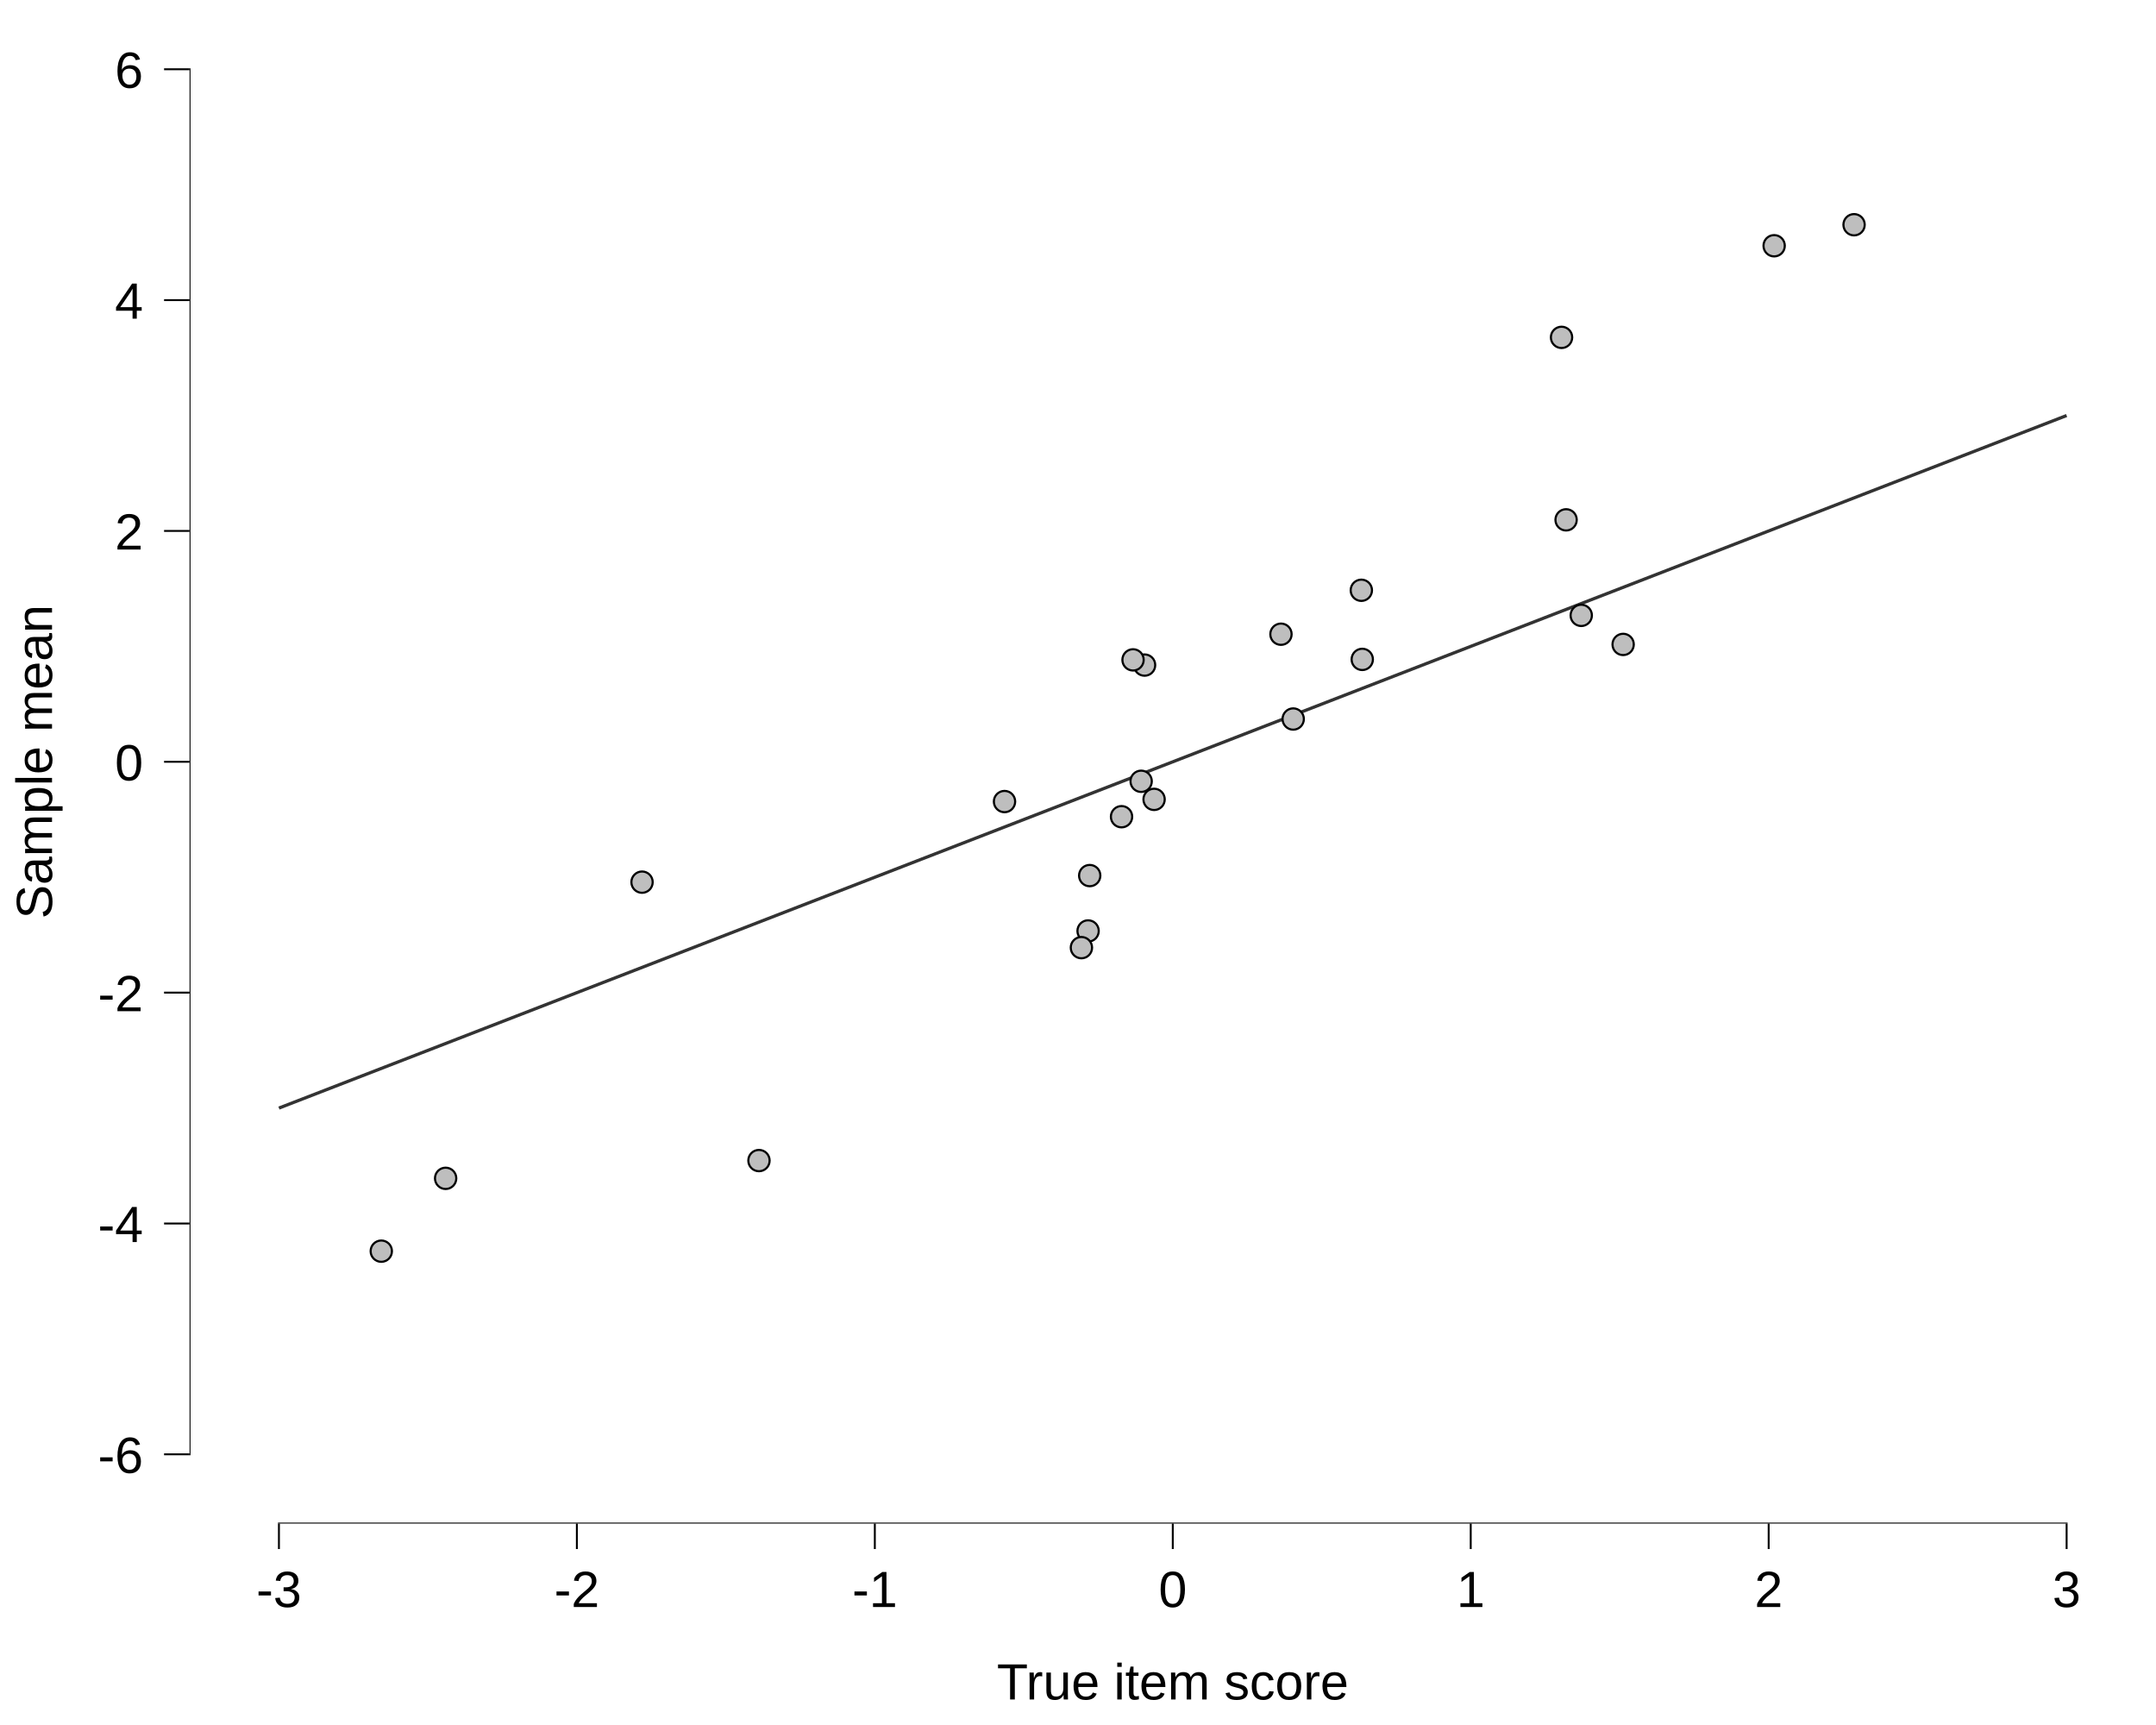
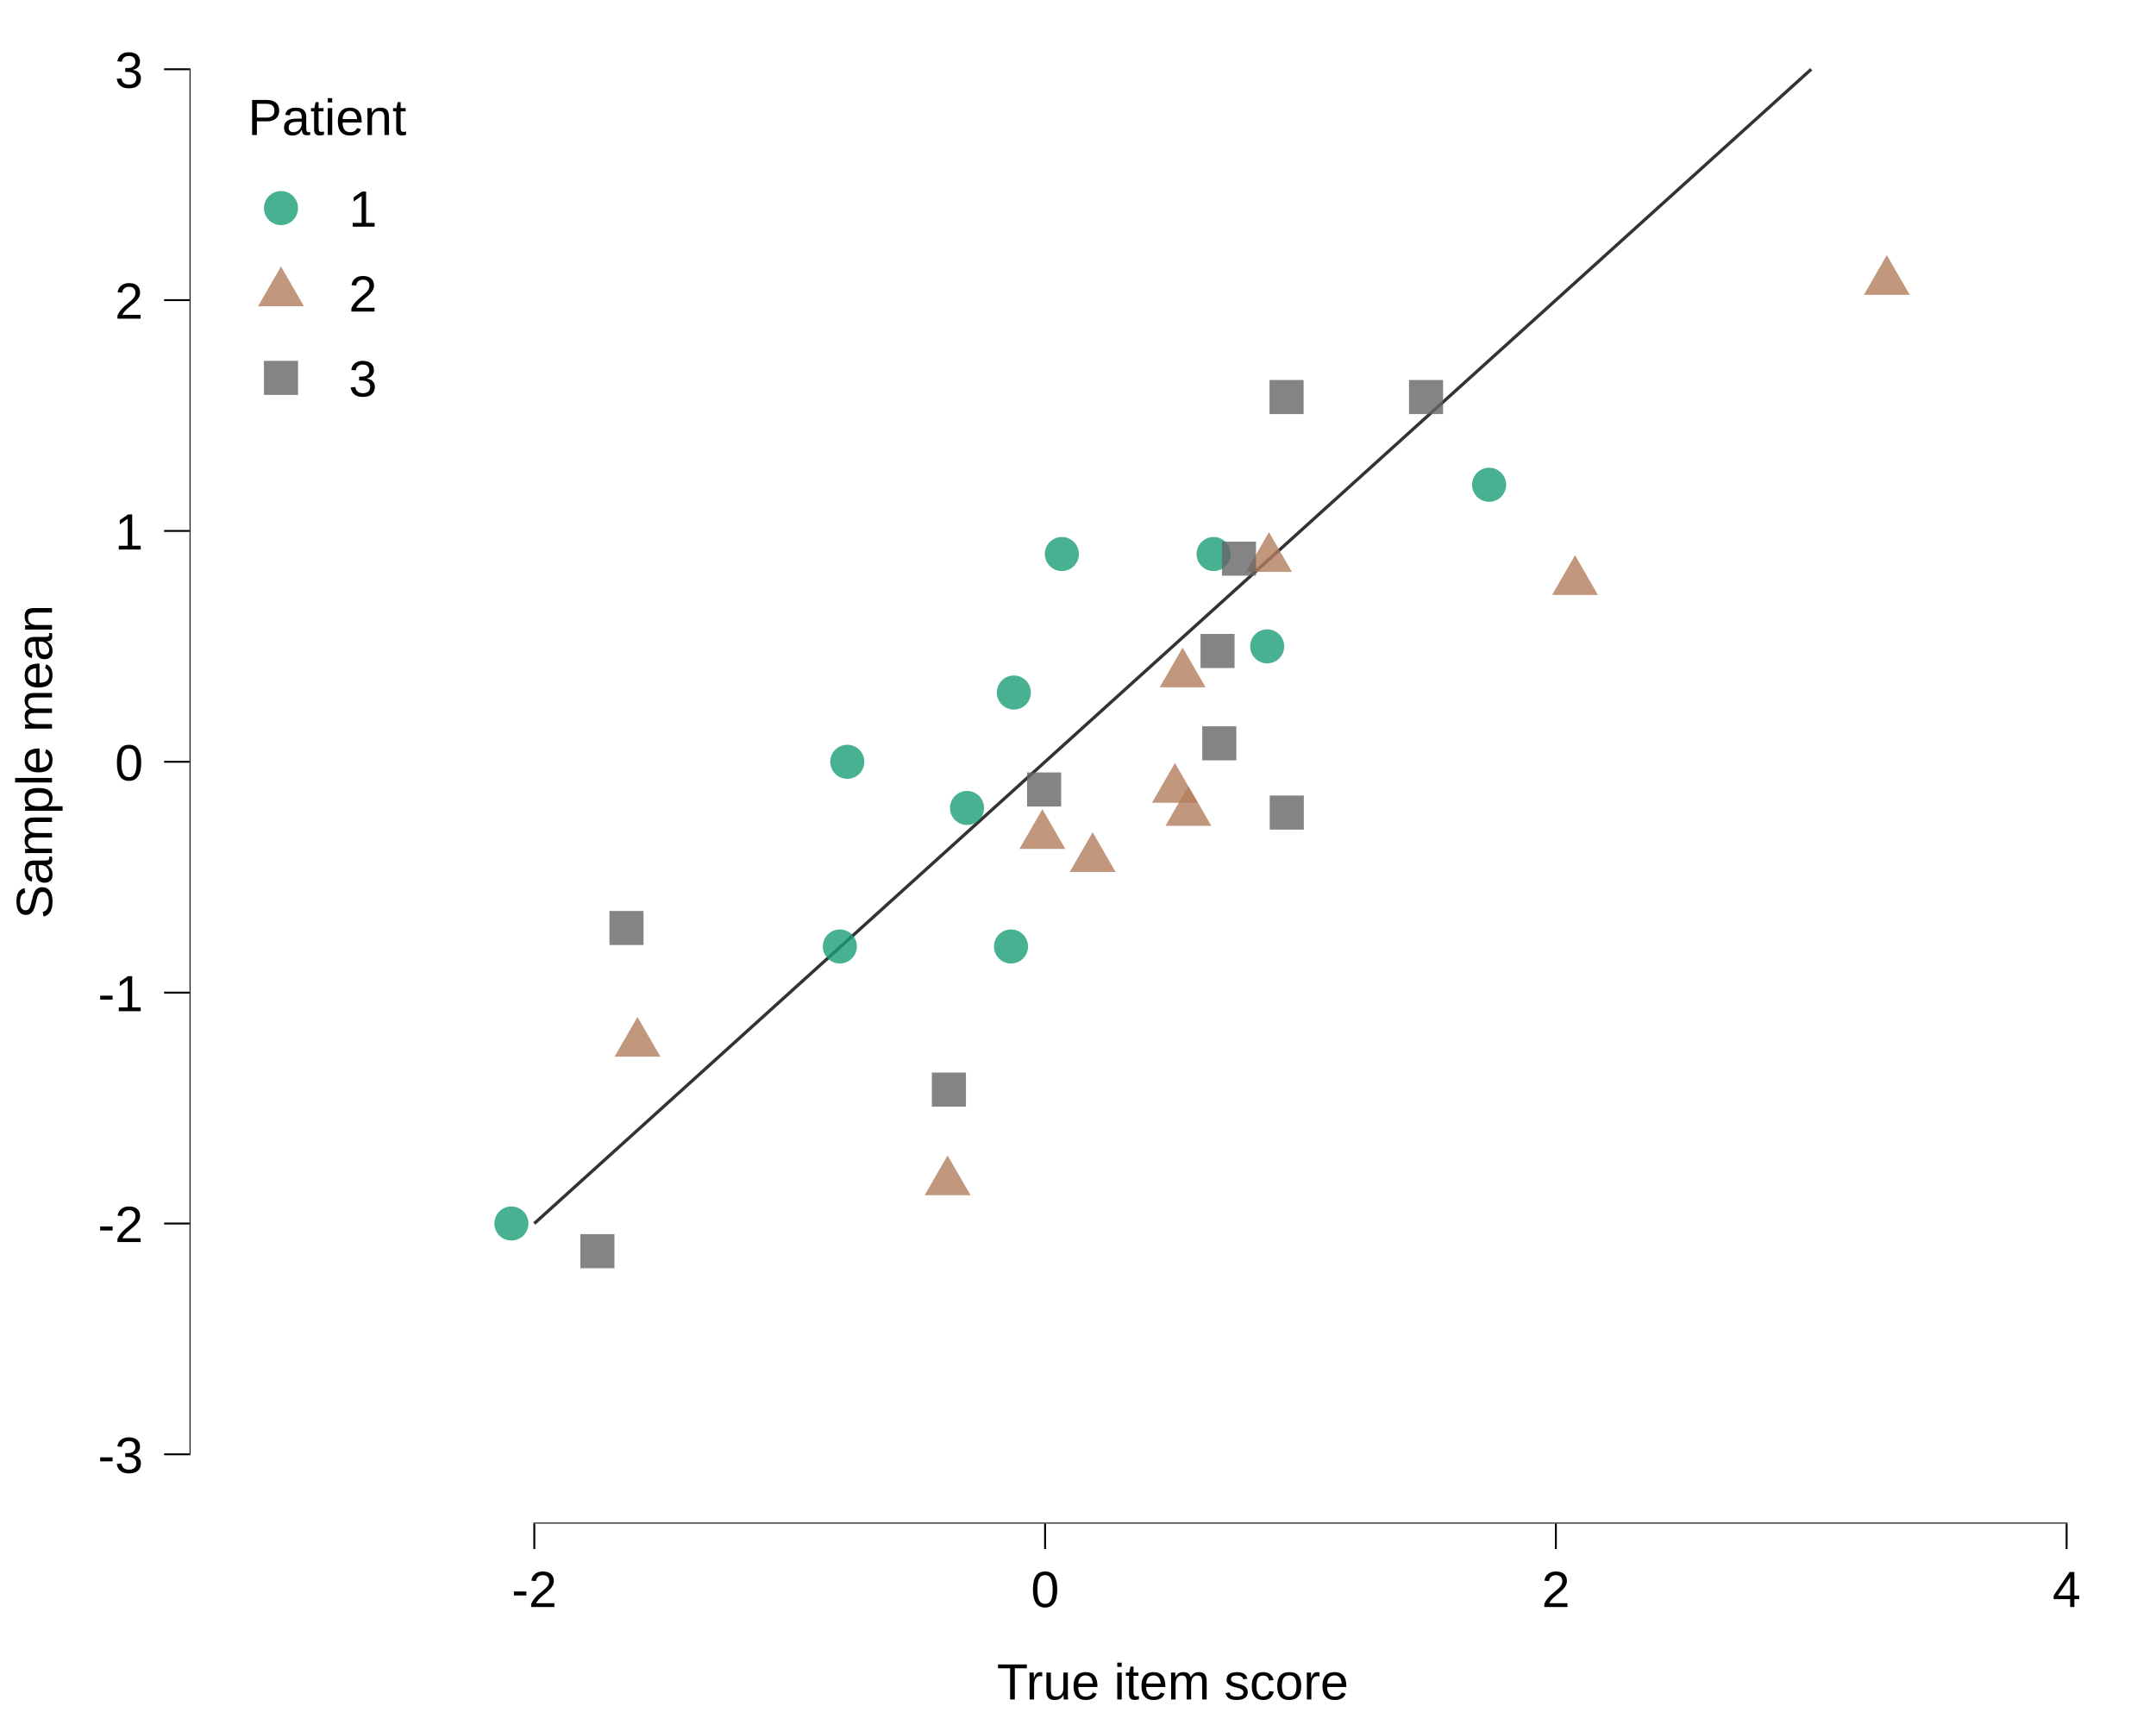
<svg xmlns="http://www.w3.org/2000/svg" class="svglite" width="720.00pt" height="576.00pt" viewBox="0 0 720.00 576.00">
  <defs>
    <style type="text/css">
    .svglite line, .svglite polyline, .svglite polygon, .svglite path, .svglite rect, .svglite circle {
      fill: none;
      stroke: #000000;
      stroke-linecap: round;
      stroke-linejoin: round;
      stroke-miterlimit: 10.00;
    }
  </style>
  </defs>
  <rect width="100%" height="100%" style="stroke: none; fill: #FFFFFF;" />
  <defs>
    <clipPath id="cpMC4wMHw3MjAuMDB8MC4wMHw1NzYuMDA=">
      <rect x="0.00" y="0.00" width="720.00" height="576.00" />
    </clipPath>
  </defs>
  <g clip-path="url(#cpMC4wMHw3MjAuMDB8MC4wMHw1NzYuMDA=)">
    <rect x="0" y="0.00" width="720.00" height="576.00" style="stroke-width: 10.67; stroke: none;" />
  </g>
  <defs>
    <clipPath id="cpNjMuMzB8NzIwLjAwfDAuMDB8NTA4Ljc0">
      <rect x="63.30" y="0.00" width="656.70" height="508.74" />
    </clipPath>
  </defs>
  <g clip-path="url(#cpNjMuMzB8NzIwLjAwfDAuMDB8NTA4Ljc0)">
    <rect x="63.30" y="0.00" width="656.70" height="508.74" style="stroke-width: 10.67; stroke: none;" />
-     <line x1="93.15" y1="370.00" x2="690.15" y2="138.75" style="stroke-width: 1.07; stroke: #333333; stroke-linecap: butt;" />
-     <circle cx="528.06" cy="205.48" r="3.56" style="stroke-width: 0.71; fill: #BEBEBE;" />
-     <circle cx="335.46" cy="267.65" r="3.56" style="stroke-width: 0.71; fill: #BEBEBE;" />
-     <circle cx="427.78" cy="211.77" r="3.56" style="stroke-width: 0.71; fill: #BEBEBE;" />
-     <circle cx="454.62" cy="197.10" r="3.56" style="stroke-width: 0.71; fill: #BEBEBE;" />
-     <circle cx="431.87" cy="240.09" r="3.56" style="stroke-width: 0.71; fill: #BEBEBE;" />
-     <circle cx="381.09" cy="260.88" r="3.56" style="stroke-width: 0.71; fill: #BEBEBE;" />
-     <circle cx="542.05" cy="215.18" r="3.56" style="stroke-width: 0.71; fill: #BEBEBE;" />
-     <circle cx="382.23" cy="222.08" r="3.56" style="stroke-width: 0.71; fill: #BEBEBE;" />
-     <circle cx="592.48" cy="82.06" r="3.56" style="stroke-width: 0.71; fill: #BEBEBE;" />
-     <circle cx="385.41" cy="266.92" r="3.56" style="stroke-width: 0.71; fill: #BEBEBE;" />
-     <circle cx="521.48" cy="112.65" r="3.56" style="stroke-width: 0.71; fill: #BEBEBE;" />
-     <circle cx="619.17" cy="75.04" r="3.56" style="stroke-width: 0.71; fill: #BEBEBE;" />
-     <circle cx="253.46" cy="387.53" r="3.56" style="stroke-width: 0.71; fill: #BEBEBE;" />
-     <circle cx="363.91" cy="292.37" r="3.56" style="stroke-width: 0.71; fill: #BEBEBE;" />
-     <circle cx="378.38" cy="220.34" r="3.56" style="stroke-width: 0.71; fill: #BEBEBE;" />
-     <circle cx="454.93" cy="220.18" r="3.56" style="stroke-width: 0.71; fill: #BEBEBE;" />
-     <circle cx="363.37" cy="310.86" r="3.56" style="stroke-width: 0.71; fill: #BEBEBE;" />
-     <circle cx="127.33" cy="417.78" r="3.56" style="stroke-width: 0.71; fill: #BEBEBE;" />
-     <circle cx="148.82" cy="393.46" r="3.56" style="stroke-width: 0.71; fill: #BEBEBE;" />
-     <circle cx="523.00" cy="173.58" r="3.56" style="stroke-width: 0.71; fill: #BEBEBE;" />
-     <circle cx="361.14" cy="316.43" r="3.56" style="stroke-width: 0.71; fill: #BEBEBE;" />
-     <circle cx="214.41" cy="294.56" r="3.56" style="stroke-width: 0.71; fill: #BEBEBE;" />
-     <circle cx="374.54" cy="272.71" r="3.56" style="stroke-width: 0.71; fill: #BEBEBE;" />
-     <line x1="92.83" y1="508.74" x2="690.47" y2="508.74" style="stroke-width: 0.64; stroke-linecap: butt;" />
+     <line x1="178.43" y1="408.54" x2="604.86" y2="23.12" style="stroke-width: 1.07; stroke: #333333; stroke-linecap: butt;" />
+     <circle cx="322.94" cy="269.79" r="5.69" style="stroke-width: 0.71; stroke: none; fill: #1B9E77; fill-opacity: 0.80;" />
+     <circle cx="282.95" cy="254.37" r="5.69" style="stroke-width: 0.71; stroke: none; fill: #1B9E77; fill-opacity: 0.80;" />
+     <circle cx="337.63" cy="316.04" r="5.69" style="stroke-width: 0.71; stroke: none; fill: #1B9E77; fill-opacity: 0.80;" />
+     <circle cx="497.29" cy="161.87" r="5.69" style="stroke-width: 0.71; stroke: none; fill: #1B9E77; fill-opacity: 0.80;" />
+     <circle cx="423.18" cy="215.83" r="5.69" style="stroke-width: 0.71; stroke: none; fill: #1B9E77; fill-opacity: 0.80;" />
+     <circle cx="280.47" cy="316.04" r="5.69" style="stroke-width: 0.71; stroke: none; fill: #1B9E77; fill-opacity: 0.80;" />
+     <circle cx="405.28" cy="185.00" r="5.69" style="stroke-width: 0.71; stroke: none; fill: #1B9E77; fill-opacity: 0.80;" />
+     <circle cx="354.61" cy="185.00" r="5.69" style="stroke-width: 0.71; stroke: none; fill: #1B9E77; fill-opacity: 0.80;" />
+     <circle cx="170.78" cy="408.54" r="5.69" style="stroke-width: 0.71; stroke: none; fill: #1B9E77; fill-opacity: 0.80;" />
+     <circle cx="338.58" cy="231.25" r="5.69" style="stroke-width: 0.71; stroke: none; fill: #1B9E77; fill-opacity: 0.80;" />
+     <polygon points="423.77,177.69 431.43,190.96 416.11,190.96 " style="stroke-width: 0.71; stroke: none; fill: #B27D5D; fill-opacity: 0.80;" />
+     <polygon points="364.90,277.90 372.56,291.17 357.24,291.17 " style="stroke-width: 0.71; stroke: none; fill: #B27D5D; fill-opacity: 0.80;" />
+     <polygon points="394.95,216.23 402.61,229.50 387.28,229.50 " style="stroke-width: 0.71; stroke: none; fill: #B27D5D; fill-opacity: 0.80;" />
+     <polygon points="396.86,262.48 404.52,275.75 389.20,275.75 " style="stroke-width: 0.71; stroke: none; fill: #B27D5D; fill-opacity: 0.80;" />
+     <polygon points="348.10,270.19 355.76,283.46 340.44,283.46 " style="stroke-width: 0.71; stroke: none; fill: #B27D5D; fill-opacity: 0.80;" />
+     <polygon points="392.37,254.77 400.04,268.05 384.71,268.05 " style="stroke-width: 0.71; stroke: none; fill: #B27D5D; fill-opacity: 0.80;" />
+     <polygon points="212.89,339.57 220.56,352.84 205.23,352.84 " style="stroke-width: 0.71; stroke: none; fill: #B27D5D; fill-opacity: 0.80;" />
+     <polygon points="316.45,385.81 324.11,399.09 308.79,399.09 " style="stroke-width: 0.71; stroke: none; fill: #B27D5D; fill-opacity: 0.80;" />
+     <polygon points="630.10,85.19 637.77,98.46 622.44,98.46 " style="stroke-width: 0.71; stroke: none; fill: #B27D5D; fill-opacity: 0.80;" />
+     <polygon points="525.98,185.40 533.64,198.67 518.32,198.67 " style="stroke-width: 0.71; stroke: none; fill: #B27D5D; fill-opacity: 0.80;" />
+     <polygon points="408.07,192.23 419.44,192.23 419.44,180.85 408.07,180.85 " style="stroke-width: 0.71; stroke: none; fill: #666666; fill-opacity: 0.80;" />
+     <polygon points="424.03,277.02 435.41,277.02 435.41,265.64 424.03,265.64 " style="stroke-width: 0.71; stroke: none; fill: #666666; fill-opacity: 0.80;" />
+     <polygon points="311.20,369.52 322.58,369.52 322.58,358.14 311.20,358.14 " style="stroke-width: 0.71; stroke: none; fill: #666666; fill-opacity: 0.80;" />
+     <polygon points="342.99,269.31 354.37,269.31 354.37,257.93 342.99,257.93 " style="stroke-width: 0.71; stroke: none; fill: #666666; fill-opacity: 0.80;" />
+     <polygon points="203.53,315.56 214.91,315.56 214.91,304.18 203.53,304.18 " style="stroke-width: 0.71; stroke: none; fill: #666666; fill-opacity: 0.80;" />
+     <polygon points="423.96,138.27 435.34,138.27 435.34,126.89 423.96,126.89 " style="stroke-width: 0.71; stroke: none; fill: #666666; fill-opacity: 0.80;" />
+     <polygon points="193.81,423.48 205.19,423.48 205.19,412.10 193.81,412.10 " style="stroke-width: 0.71; stroke: none; fill: #666666; fill-opacity: 0.80;" />
+     <polygon points="470.54,138.27 481.92,138.27 481.92,126.89 470.54,126.89 " style="stroke-width: 0.71; stroke: none; fill: #666666; fill-opacity: 0.80;" />
+     <polygon points="400.91,223.06 412.29,223.06 412.29,211.68 400.91,211.68 " style="stroke-width: 0.71; stroke: none; fill: #666666; fill-opacity: 0.80;" />
+     <polygon points="401.50,253.89 412.87,253.89 412.87,242.52 401.50,242.52 " style="stroke-width: 0.71; stroke: none; fill: #666666; fill-opacity: 0.80;" />
+     <line x1="178.11" y1="508.74" x2="690.47" y2="508.74" style="stroke-width: 0.64; stroke-linecap: butt;" />
    <line x1="63.30" y1="485.94" x2="63.30" y2="22.81" style="stroke-width: 0.64; stroke-linecap: butt;" />
    <rect x="63.30" y="0.00" width="656.70" height="508.74" style="stroke-width: 0.00; stroke: none;" />
  </g>
  <g clip-path="url(#cpMC4wMHw3MjAuMDB8MC4wMHw1NzYuMDA=)">
    <polyline points="63.30,508.74 63.30,0.00 " style="stroke-width: 0.00; stroke: none; stroke-linecap: butt;" />
-     <text x="47.82" y="491.82" text-anchor="end" style="font-size: 17.00px; font-family: Arimo;" textLength="16.95px" lengthAdjust="spacingAndGlyphs">-6</text>
-     <text x="47.82" y="414.73" text-anchor="end" style="font-size: 17.00px; font-family: Arimo;" textLength="16.95px" lengthAdjust="spacingAndGlyphs">-4</text>
-     <text x="47.82" y="337.65" text-anchor="end" style="font-size: 17.00px; font-family: Arimo;" textLength="16.95px" lengthAdjust="spacingAndGlyphs">-2</text>
+     <text x="47.82" y="491.82" text-anchor="end" style="font-size: 17.00px; font-family: Arimo;" textLength="16.95px" lengthAdjust="spacingAndGlyphs">-3</text>
+     <text x="47.82" y="414.73" text-anchor="end" style="font-size: 17.00px; font-family: Arimo;" textLength="16.95px" lengthAdjust="spacingAndGlyphs">-2</text>
+     <text x="47.82" y="337.65" text-anchor="end" style="font-size: 17.00px; font-family: Arimo;" textLength="16.95px" lengthAdjust="spacingAndGlyphs">-1</text>
    <text x="47.82" y="260.57" text-anchor="end" style="font-size: 17.00px; font-family: Arimo;" textLength="10.81px" lengthAdjust="spacingAndGlyphs">0</text>
-     <text x="47.82" y="183.49" text-anchor="end" style="font-size: 17.00px; font-family: Arimo;" textLength="10.81px" lengthAdjust="spacingAndGlyphs">2</text>
-     <text x="47.82" y="106.40" text-anchor="end" style="font-size: 17.00px; font-family: Arimo;" textLength="10.81px" lengthAdjust="spacingAndGlyphs">4</text>
-     <text x="47.82" y="29.32" text-anchor="end" style="font-size: 17.00px; font-family: Arimo;" textLength="10.81px" lengthAdjust="spacingAndGlyphs">6</text>
+     <text x="47.82" y="183.49" text-anchor="end" style="font-size: 17.00px; font-family: Arimo;" textLength="10.81px" lengthAdjust="spacingAndGlyphs">1</text>
+     <text x="47.82" y="106.40" text-anchor="end" style="font-size: 17.00px; font-family: Arimo;" textLength="10.81px" lengthAdjust="spacingAndGlyphs">2</text>
+     <text x="47.82" y="29.32" text-anchor="end" style="font-size: 17.00px; font-family: Arimo;" textLength="10.81px" lengthAdjust="spacingAndGlyphs">3</text>
    <polyline points="54.79,485.62 63.30,485.62 " style="stroke-width: 0.64; stroke-linecap: butt;" />
    <polyline points="54.79,408.54 63.30,408.54 " style="stroke-width: 0.64; stroke-linecap: butt;" />
    <polyline points="54.79,331.45 63.30,331.45 " style="stroke-width: 0.64; stroke-linecap: butt;" />
    <polyline points="54.79,254.37 63.30,254.37 " style="stroke-width: 0.64; stroke-linecap: butt;" />
    <polyline points="54.79,177.29 63.30,177.29 " style="stroke-width: 0.64; stroke-linecap: butt;" />
    <polyline points="54.79,100.21 63.30,100.21 " style="stroke-width: 0.64; stroke-linecap: butt;" />
    <polyline points="54.79,23.12 63.30,23.12 " style="stroke-width: 0.64; stroke-linecap: butt;" />
    <polyline points="63.30,508.74 720.00,508.74 " style="stroke-width: 0.00; stroke: none; stroke-linecap: butt;" />
-     <polyline points="93.15,517.25 93.15,508.74 " style="stroke-width: 0.64; stroke-linecap: butt;" />
-     <polyline points="192.65,517.25 192.65,508.74 " style="stroke-width: 0.64; stroke-linecap: butt;" />
-     <polyline points="292.15,517.25 292.15,508.74 " style="stroke-width: 0.64; stroke-linecap: butt;" />
-     <polyline points="391.65,517.25 391.65,508.74 " style="stroke-width: 0.64; stroke-linecap: butt;" />
-     <polyline points="491.15,517.25 491.15,508.74 " style="stroke-width: 0.64; stroke-linecap: butt;" />
-     <polyline points="590.65,517.25 590.65,508.74 " style="stroke-width: 0.64; stroke-linecap: butt;" />
+     <polyline points="178.43,517.25 178.43,508.74 " style="stroke-width: 0.64; stroke-linecap: butt;" />
+     <polyline points="349.01,517.25 349.01,508.74 " style="stroke-width: 0.64; stroke-linecap: butt;" />
+     <polyline points="519.58,517.25 519.58,508.74 " style="stroke-width: 0.64; stroke-linecap: butt;" />
    <polyline points="690.15,517.25 690.15,508.74 " style="stroke-width: 0.64; stroke-linecap: butt;" />
-     <text x="93.15" y="536.61" text-anchor="middle" style="font-size: 17.00px; font-family: Arimo;" textLength="16.95px" lengthAdjust="spacingAndGlyphs">-3</text>
-     <text x="192.65" y="536.61" text-anchor="middle" style="font-size: 17.00px; font-family: Arimo;" textLength="16.95px" lengthAdjust="spacingAndGlyphs">-2</text>
-     <text x="292.15" y="536.61" text-anchor="middle" style="font-size: 17.00px; font-family: Arimo;" textLength="16.95px" lengthAdjust="spacingAndGlyphs">-1</text>
-     <text x="391.65" y="536.61" text-anchor="middle" style="font-size: 17.00px; font-family: Arimo;" textLength="10.81px" lengthAdjust="spacingAndGlyphs">0</text>
-     <text x="491.15" y="536.61" text-anchor="middle" style="font-size: 17.00px; font-family: Arimo;" textLength="10.81px" lengthAdjust="spacingAndGlyphs">1</text>
-     <text x="590.65" y="536.61" text-anchor="middle" style="font-size: 17.00px; font-family: Arimo;" textLength="10.81px" lengthAdjust="spacingAndGlyphs">2</text>
-     <text x="690.15" y="536.61" text-anchor="middle" style="font-size: 17.00px; font-family: Arimo;" textLength="10.81px" lengthAdjust="spacingAndGlyphs">3</text>
+     <text x="178.43" y="536.61" text-anchor="middle" style="font-size: 17.00px; font-family: Arimo;" textLength="16.95px" lengthAdjust="spacingAndGlyphs">-2</text>
+     <text x="349.01" y="536.61" text-anchor="middle" style="font-size: 17.00px; font-family: Arimo;" textLength="10.81px" lengthAdjust="spacingAndGlyphs">0</text>
+     <text x="519.58" y="536.61" text-anchor="middle" style="font-size: 17.00px; font-family: Arimo;" textLength="10.81px" lengthAdjust="spacingAndGlyphs">2</text>
+     <text x="690.15" y="536.61" text-anchor="middle" style="font-size: 17.00px; font-family: Arimo;" textLength="10.81px" lengthAdjust="spacingAndGlyphs">4</text>
    <text x="391.65" y="567.48" text-anchor="middle" style="font-size: 17.00px; font-family: Arimo;" textLength="131.02px" lengthAdjust="spacingAndGlyphs">True item score</text>
    <text transform="translate(17.37,254.37) rotate(-90)" text-anchor="middle" style="font-size: 17.00px; font-family: Arimo;" textLength="117.37px" lengthAdjust="spacingAndGlyphs">Sample mean</text>
+     <rect x="74.19" y="25.44" width="70.16" height="120.39" style="stroke-width: 0.75; stroke: none;" />
+     <rect x="74.19" y="25.44" width="70.16" height="120.39" style="stroke-width: 10.67; stroke: none;" />
+     <text x="109.27" y="45.08" text-anchor="middle" style="font-size: 17.00px; font-family: Arimo;" textLength="59.20px" lengthAdjust="spacingAndGlyphs">Patient</text>
+     <rect x="79.67" y="55.31" width="28.35" height="28.35" style="stroke-width: 10.67; stroke: none;" />
+     <circle cx="93.84" cy="69.48" r="5.69" style="stroke-width: 0.71; stroke: none; fill: #1B9E77; fill-opacity: 0.80;" />
+     <rect x="79.67" y="83.66" width="28.35" height="28.35" style="stroke-width: 10.67; stroke: none;" />
+     <polygon points="93.84,88.98 101.50,102.25 86.18,102.25 " style="stroke-width: 0.71; stroke: none; fill: #B27D5D; fill-opacity: 0.80;" />
+     <rect x="79.67" y="112.00" width="28.35" height="28.35" style="stroke-width: 10.67; stroke: none;" />
+     <polygon points="88.15,131.87 99.53,131.87 99.53,120.49 88.15,120.49 " style="stroke-width: 0.71; stroke: none; fill: #666666; fill-opacity: 0.80;" />
+     <text x="116.48" y="75.68" style="font-size: 17.00px; font-family: Arimo;" textLength="10.81px" lengthAdjust="spacingAndGlyphs">1</text>
+     <text x="116.48" y="104.03" style="font-size: 17.00px; font-family: Arimo;" textLength="10.81px" lengthAdjust="spacingAndGlyphs">2</text>
+     <text x="116.48" y="132.37" style="font-size: 17.00px; font-family: Arimo;" textLength="10.81px" lengthAdjust="spacingAndGlyphs">3</text>
  </g>
</svg>
